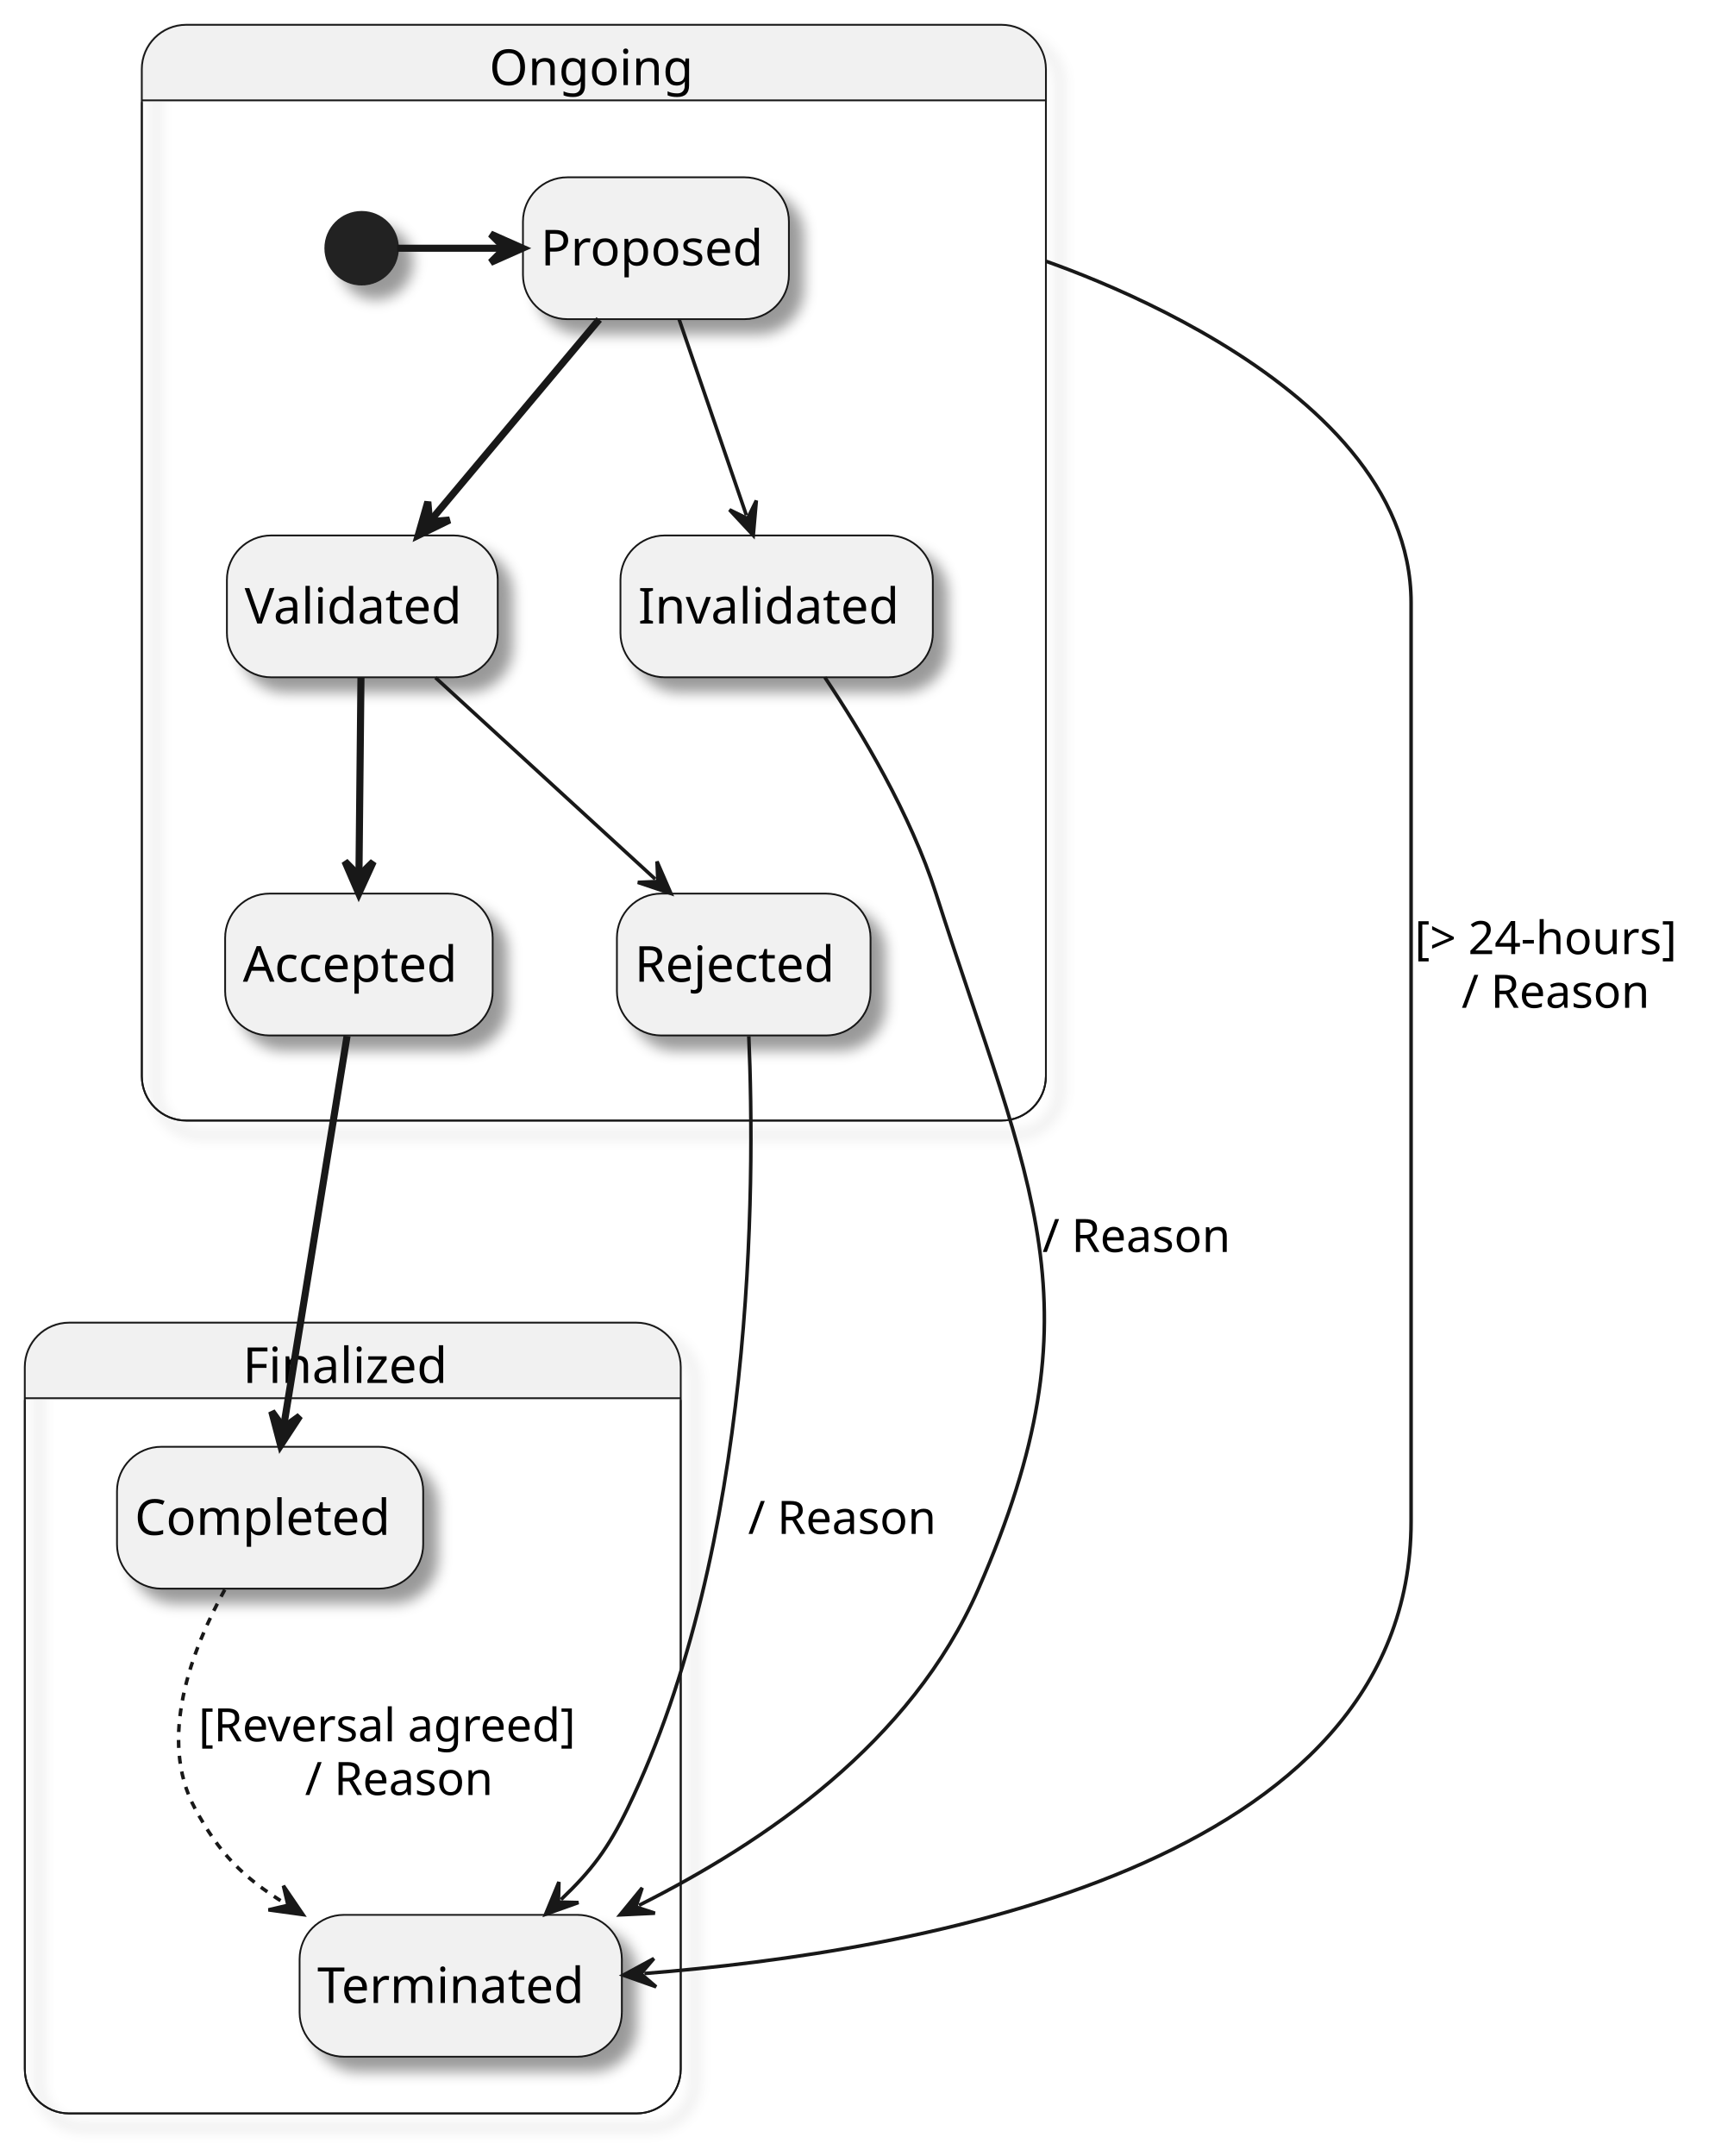
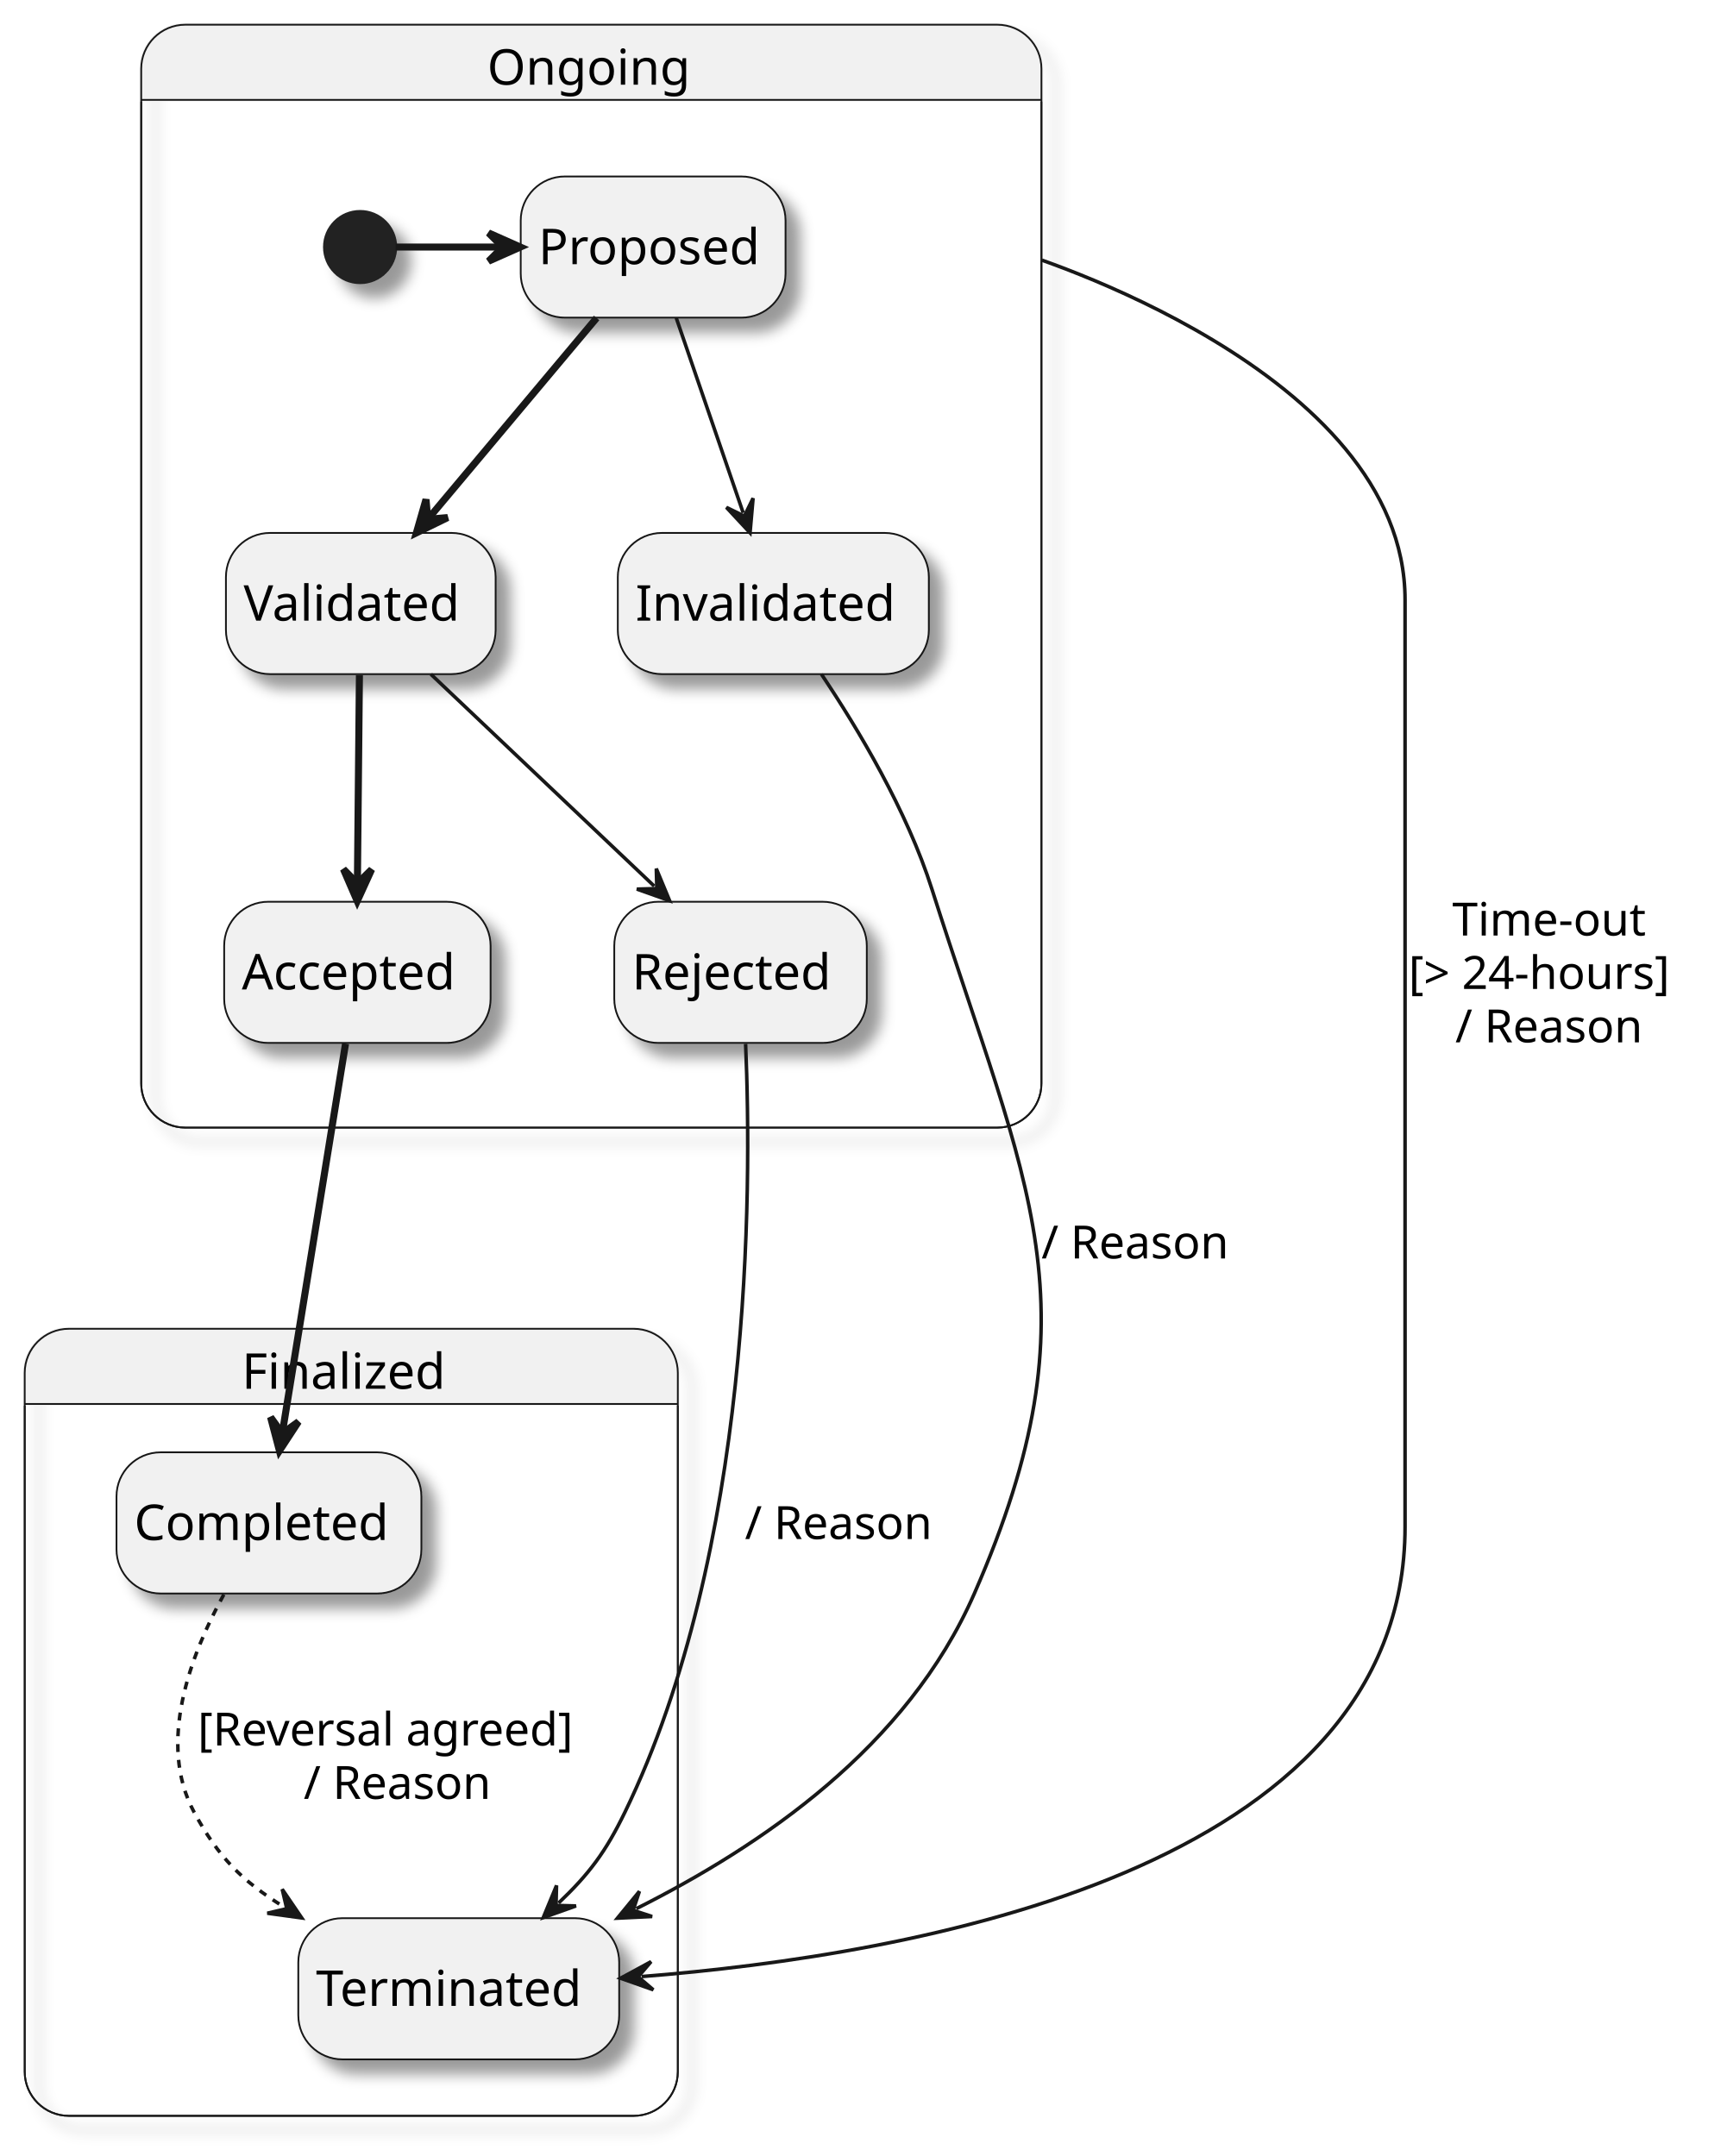
- <svg xmlns="http://www.w3.org/2000/svg" contentStyleType="text/css" data-diagram-type="STATE" height="1900px" preserveAspectRatio="none" style="width:1528px;height:1900px;background:#FFFFFF;" version="1.1" viewBox="0 0 1528 1900" width="1528.125px" zoomAndPan="magnify">
+ <svg xmlns="http://www.w3.org/2000/svg" contentStyleType="text/css" data-diagram-type="STATE" height="1909.375px" preserveAspectRatio="none" style="width:1528px;height:1909px;background:#FFFFFF;" version="1.1" viewBox="0 0 1528 1909" width="1528.125px" zoomAndPan="magnify">
  <defs>
-     <filter height="300%" id="f12ys5zkgs4qx4" width="300%" x="-1" y="-1">
+     <filter height="300%" id="f7cdf878mv1mg" width="300%" x="-1" y="-1">
      <feGaussianBlur result="blurOut" stdDeviation="6.25" />
      <feColorMatrix in="blurOut" result="blurOut2" type="matrix" values="0 0 0 0 0 0 0 0 0 0 0 0 0 0 0 0 0 0 .4 0" />
      <feOffset dx="12.5" dy="12.5" in="blurOut2" result="blurOut3" />
      <feBlend in="SourceGraphic" in2="blurOut3" mode="normal" />
    </filter>
  </defs>
  <g>
    <g id="cluster_ip">
-       <rect fill="transparent" filter="url(#f12ys5zkgs4qx4)" height="965.625" rx="39.062" ry="39.062" style="stroke:#181818;stroke-width:1.562;" width="796.875" x="125" y="21.875" />
+       <rect fill="transparent" filter="url(#f7cdf878mv1mg)" height="976.562" rx="39.062" ry="39.062" style="stroke:#181818;stroke-width:1.562;" width="796.875" x="125" y="21.875" />
      <path d="M164.062,21.875 L882.812,21.875 A39.062,39.062 0 0 1 921.875,60.938 L921.875,88.428 L125,88.428 L125,60.938 A39.062,39.062 0 0 1 164.062,21.875 " fill="#F1F1F1" style="stroke:#F1F1F1;stroke-width:3.125;" />
-       <rect fill="transparent" height="965.625" rx="39.062" ry="39.062" style="stroke:#181818;stroke-width:1.562;" width="796.875" x="125" y="21.875" />
+       <rect fill="transparent" height="976.562" rx="39.062" ry="39.062" style="stroke:#181818;stroke-width:1.562;" width="796.875" x="125" y="21.875" />
      <line style="stroke:#181818;stroke-width:1.562;" x1="125" x2="921.875" y1="88.428" y2="88.428" />
      <text fill="#000000" font-family="sans-serif" font-size="43.75" lengthAdjust="spacing" textLength="184.357" x="431.259" y="74.985">Ongoing</text>
    </g>
    <g id="cluster_Finalized">
-       <rect fill="transparent" filter="url(#f12ys5zkgs4qx4)" height="696.875" rx="39.062" ry="39.062" style="stroke:#181818;stroke-width:1.562;" width="578.125" x="21.875" y="1165.625" />
-       <path d="M60.938,1165.625 L560.938,1165.625 A39.062,39.062 0 0 1 600,1204.688 L600,1232.178 L21.875,1232.178 L21.875,1204.688 A39.062,39.062 0 0 1 60.938,1165.625 " fill="#F1F1F1" style="stroke:#F1F1F1;stroke-width:3.125;" />
-       <rect fill="transparent" height="696.875" rx="39.062" ry="39.062" style="stroke:#181818;stroke-width:1.562;" width="578.125" x="21.875" y="1165.625" />
-       <line style="stroke:#181818;stroke-width:1.562;" x1="21.875" x2="600" y1="1232.178" y2="1232.178" />
-       <text fill="#000000" font-family="sans-serif" font-size="43.75" lengthAdjust="spacing" textLength="193.82" x="214.027" y="1218.735">Finalized</text>
+       <rect fill="transparent" filter="url(#f7cdf878mv1mg)" height="696.875" rx="39.062" ry="39.062" style="stroke:#181818;stroke-width:1.562;" width="578.125" x="21.875" y="1176.562" />
+       <path d="M60.938,1176.562 L560.938,1176.562 A39.062,39.062 0 0 1 600,1215.625 L600,1243.115 L21.875,1243.115 L21.875,1215.625 A39.062,39.062 0 0 1 60.938,1176.562 " fill="#F1F1F1" style="stroke:#F1F1F1;stroke-width:3.125;" />
+       <rect fill="transparent" height="696.875" rx="39.062" ry="39.062" style="stroke:#181818;stroke-width:1.562;" width="578.125" x="21.875" y="1176.562" />
+       <line style="stroke:#181818;stroke-width:1.562;" x1="21.875" x2="600" y1="1243.115" y2="1243.115" />
+       <text fill="#000000" font-family="sans-serif" font-size="43.75" lengthAdjust="spacing" textLength="193.82" x="214.027" y="1229.672">Finalized</text>
    </g>
-     <ellipse cx="318.75" cy="218.75" fill="#222222" filter="url(#f12ys5zkgs4qx4)" rx="31.25" ry="31.25" style="stroke:#222222;stroke-width:3.125;" />
-     <rect fill="#F1F1F1" filter="url(#f12ys5zkgs4qx4)" height="125" rx="39.062" ry="39.062" style="stroke:#181818;stroke-width:1.562;" width="234.405" x="460.938" y="156.25" />
+     <ellipse cx="318.75" cy="218.75" fill="#222222" filter="url(#f7cdf878mv1mg)" rx="31.25" ry="31.25" style="stroke:#222222;stroke-width:3.125;" />
+     <rect fill="#F1F1F1" filter="url(#f7cdf878mv1mg)" height="125" rx="39.062" ry="39.062" style="stroke:#181818;stroke-width:1.562;" width="234.405" x="460.938" y="156.25" />
    <text fill="#000000" font-family="sans-serif" font-size="43.75" lengthAdjust="spacing" textLength="203.155" x="476.562" y="233.896">Proposed</text>
-     <rect fill="#F1F1F1" filter="url(#f12ys5zkgs4qx4)" height="125" rx="39.062" ry="39.062" style="stroke:#181818;stroke-width:1.562;" width="238.721" x="200" y="471.875" />
+     <rect fill="#F1F1F1" filter="url(#f7cdf878mv1mg)" height="125" rx="39.062" ry="39.062" style="stroke:#181818;stroke-width:1.562;" width="238.721" x="200" y="471.875" />
    <text fill="#000000" font-family="sans-serif" font-size="43.75" lengthAdjust="spacing" textLength="207.471" x="215.625" y="549.521">Validated</text>
-     <rect fill="#F1F1F1" filter="url(#f12ys5zkgs4qx4)" height="125" rx="39.062" ry="39.062" style="stroke:#181818;stroke-width:1.562;" width="275.314" x="546.875" y="471.875" />
+     <rect fill="#F1F1F1" filter="url(#f7cdf878mv1mg)" height="125" rx="39.062" ry="39.062" style="stroke:#181818;stroke-width:1.562;" width="275.314" x="546.875" y="471.875" />
    <text fill="#000000" font-family="sans-serif" font-size="43.75" lengthAdjust="spacing" textLength="244.064" x="562.5" y="549.521">Invalidated</text>
-     <rect fill="#F1F1F1" filter="url(#f12ys5zkgs4qx4)" height="125" rx="39.062" ry="39.062" style="stroke:#181818;stroke-width:1.562;" width="235.815" x="198.438" y="787.5" />
-     <text fill="#000000" font-family="sans-serif" font-size="43.75" lengthAdjust="spacing" textLength="204.565" x="214.062" y="865.146">Accepted</text>
-     <rect fill="#F1F1F1" filter="url(#f12ys5zkgs4qx4)" height="125" rx="39.062" ry="39.062" style="stroke:#181818;stroke-width:1.562;" width="223.532" x="543.75" y="787.5" />
-     <text fill="#000000" font-family="sans-serif" font-size="43.75" lengthAdjust="spacing" textLength="192.282" x="559.375" y="865.146">Rejected</text>
-     <rect fill="#F1F1F1" filter="url(#f12ys5zkgs4qx4)" height="125" rx="39.062" ry="39.062" style="stroke:#181818;stroke-width:1.562;" width="269.867" x="103.125" y="1275" />
-     <text fill="#000000" font-family="sans-serif" font-size="43.75" lengthAdjust="spacing" textLength="238.617" x="118.75" y="1352.646">Completed</text>
-     <rect fill="#F1F1F1" filter="url(#f12ys5zkgs4qx4)" height="125" rx="39.062" ry="39.062" style="stroke:#181818;stroke-width:1.562;" width="284.03" x="264.062" y="1687.5" />
-     <text fill="#000000" font-family="sans-serif" font-size="43.75" lengthAdjust="spacing" textLength="252.78" x="279.688" y="1765.146">Terminated</text>
+     <rect fill="#F1F1F1" filter="url(#f7cdf878mv1mg)" height="125" rx="39.062" ry="39.062" style="stroke:#181818;stroke-width:1.562;" width="235.815" x="198.438" y="798.438" />
+     <text fill="#000000" font-family="sans-serif" font-size="43.75" lengthAdjust="spacing" textLength="204.565" x="214.062" y="876.083">Accepted</text>
+     <rect fill="#F1F1F1" filter="url(#f7cdf878mv1mg)" height="125" rx="39.062" ry="39.062" style="stroke:#181818;stroke-width:1.562;" width="223.532" x="543.75" y="798.438" />
+     <text fill="#000000" font-family="sans-serif" font-size="43.75" lengthAdjust="spacing" textLength="192.282" x="559.375" y="876.083">Rejected</text>
+     <rect fill="#F1F1F1" filter="url(#f7cdf878mv1mg)" height="125" rx="39.062" ry="39.062" style="stroke:#181818;stroke-width:1.562;" width="269.867" x="103.125" y="1285.938" />
+     <text fill="#000000" font-family="sans-serif" font-size="43.75" lengthAdjust="spacing" textLength="238.617" x="118.75" y="1363.583">Completed</text>
+     <rect fill="#F1F1F1" filter="url(#f7cdf878mv1mg)" height="125" rx="39.062" ry="39.062" style="stroke:#181818;stroke-width:1.562;" width="284.03" x="264.062" y="1698.438" />
+     <text fill="#000000" font-family="sans-serif" font-size="43.75" lengthAdjust="spacing" textLength="252.78" x="279.688" y="1776.083">Terminated</text>
    <g id="link_*start*ip_Proposed">
      <path d="M350.156,218.75 C386.969,218.75 405.031,218.75 441.844,218.75 " fill="transparent" id="*start*ip-to-Proposed" style="stroke:#181818;stroke-width:6.25;" />
      <polygon fill="#181818" points="460.594,218.75,432.469,206.25,444.969,218.75,432.469,231.25,460.594,218.75" style="stroke:#181818;stroke-width:6.25;" />
    </g>
    <g id="link_Proposed_Validated">
      <path d="M528.125,281.531 C482.188,336.312 426.551,402.698 380.645,457.417 " fill="transparent" id="Proposed-to-Validated" style="stroke:#181818;stroke-width:6.25;" />
      <polygon fill="#181818" points="368.594,471.781,396.247,458.269,378.636,459.811,377.094,442.201,368.594,471.781" style="stroke:#181818;stroke-width:6.25;" />
    </g>
    <g id="link_Proposed_Invalidated">
      <path d="M598.625,281.531 C617.438,336.312 639.069,399.328 657.851,454.047 " fill="transparent" id="Proposed-to-Invalidated" style="stroke:#181818;stroke-width:3.125;" />
      <polygon fill="#181818" points="663.938,471.781,666.63,441.122,658.865,457.002,642.984,449.238,663.938,471.781" style="stroke:#181818;stroke-width:3.125;" />
    </g>
    <g id="link_Validated_Accepted">
-       <path d="M318.156,597.156 C317.594,651.938 316.974,713.938 316.411,768.657 " fill="transparent" id="Validated-to-Accepted" style="stroke:#181818;stroke-width:6.25;" />
-       <polygon fill="#181818" points="316.219,787.406,329.007,759.411,316.379,771.782,304.009,759.154,316.219,787.406" style="stroke:#181818;stroke-width:6.25;" />
+       <path d="M318.156,597.75 C317.594,655 316.966,721.907 316.403,779.095 " fill="transparent" id="Validated-to-Accepted" style="stroke:#181818;stroke-width:6.25;" />
+       <polygon fill="#181818" points="316.219,797.844,328.995,769.843,316.372,782.22,303.996,769.597,316.219,797.844" style="stroke:#181818;stroke-width:6.25;" />
    </g>
    <g id="link_Validated_Rejected">
-       <path d="M383.812,597.156 C443.594,651.938 517.866,720.017 577.554,774.736 " fill="transparent" id="Validated-to-Rejected" style="stroke:#181818;stroke-width:3.125;" />
-       <polygon fill="#181818" points="591.375,787.406,579.09,759.187,579.857,776.847,562.196,777.615,591.375,787.406" style="stroke:#181818;stroke-width:3.125;" />
+       <path d="M381.438,597 C441.688,654.156 518.649,727.219 579.149,784.625 " fill="transparent" id="Validated-to-Rejected" style="stroke:#181818;stroke-width:3.125;" />
+       <polygon fill="#181818" points="592.75,797.531,580.952,769.105,581.415,786.776,563.744,787.24,592.75,797.531" style="stroke:#181818;stroke-width:3.125;" />
    </g>
    <g id="link_Accepted_Completed">
-       <path d="M305.875,913.094 C290.906,1005.312 265.414,1162.461 250.351,1255.149 " fill="transparent" id="Accepted-to-Completed" style="stroke:#181818;stroke-width:6.25;" />
-       <polygon fill="#181818" points="247.344,1273.656,264.193,1247.9,249.85,1258.234,239.517,1243.89,247.344,1273.656" style="stroke:#181818;stroke-width:6.25;" />
+       <path d="M305.875,924.031 C290.906,1016.25 265.414,1173.399 250.351,1266.086 " fill="transparent" id="Accepted-to-Completed" style="stroke:#181818;stroke-width:6.25;" />
+       <polygon fill="#181818" points="247.344,1284.594,264.193,1258.838,249.85,1269.171,239.517,1254.828,247.344,1284.594" style="stroke:#181818;stroke-width:6.25;" />
    </g>
    <g id="link_Invalidated_Terminated">
-       <path d="M727.031,596.938 C759.656,645.688 802.719,717.781 825,787.5 C907.969,1047.312 971.719,1150.094 862.5,1400 C802.938,1536.312 674.092,1623.29 563.249,1679.071 " fill="transparent" id="Invalidated-to-Terminated" style="stroke:#181818;stroke-width:3.125;" />
-       <polygon fill="#181818" points="546.5,1687.5,577.242,1686.023,560.457,1680.476,566.004,1663.691,546.5,1687.5" style="stroke:#181818;stroke-width:3.125;" />
-       <text fill="#000000" font-family="sans-serif" font-size="40.625" lengthAdjust="spacing" textLength="176.485" x="918.75" y="1103.334">/ Reason</text>
+       <path d="M727.094,596.938 C759.75,645.656 802.844,717.719 825,787.5 C909.031,1052.062 973.688,1156.594 862.5,1410.938 C802.938,1547.25 674.092,1634.228 563.249,1690.009 " fill="transparent" id="Invalidated-to-Terminated" style="stroke:#181818;stroke-width:3.125;" />
+       <polygon fill="#181818" points="546.5,1698.438,577.242,1696.96,560.457,1691.414,566.004,1674.629,546.5,1698.438" style="stroke:#181818;stroke-width:3.125;" />
+       <text fill="#000000" font-family="sans-serif" font-size="40.625" lengthAdjust="spacing" textLength="176.485" x="921.875" y="1114.272">/ Reason</text>
    </g>
    <g id="link_Rejected_Terminated">
-       <path d="M660,913.344 C665.625,1044.312 665.562,1361.875 553.125,1593.75 C536.094,1628.875 521.552,1648.262 494.458,1674.044 " fill="transparent" id="Rejected-to-Terminated" style="stroke:#181818;stroke-width:3.125;" />
-       <polygon fill="#181818" points="480.875,1686.969,509.866,1676.637,492.194,1676.198,492.633,1658.526,480.875,1686.969" style="stroke:#181818;stroke-width:3.125;" />
-       <text fill="#000000" font-family="sans-serif" font-size="40.625" lengthAdjust="spacing" textLength="176.485" x="659.375" y="1351.772">/ Reason</text>
+       <path d="M660,924.281 C665.625,1055.25 665.562,1372.812 553.125,1604.688 C536.094,1639.812 521.552,1659.2 494.458,1684.981 " fill="transparent" id="Rejected-to-Terminated" style="stroke:#181818;stroke-width:3.125;" />
+       <polygon fill="#181818" points="480.875,1697.906,509.866,1687.574,492.194,1687.135,492.633,1669.463,480.875,1697.906" style="stroke:#181818;stroke-width:3.125;" />
+       <text fill="#000000" font-family="sans-serif" font-size="40.625" lengthAdjust="spacing" textLength="176.485" x="659.375" y="1362.709">/ Reason</text>
    </g>
    <g id="link_ip_Terminated">
-       <path d="M922.256,230.332 C922.625,230.463 922.997,230.596 923.372,230.73 C926.375,231.803 929.595,232.973 933.012,234.241 C939.846,236.776 947.468,239.702 955.715,243.017 C988.703,256.278 1031.703,275.779 1074.375,301.535 C1159.719,353.047 1243.75,429.578 1243.75,531.25 C1243.75,531.25 1243.75,531.25 1243.75,1340.625 C1243.75,1645.656 807.16,1720.239 567.973,1739.176 " fill="transparent" id="ip-to-Terminated" style="stroke:#181818;stroke-width:3.125;" />
-       <polygon fill="#181818" points="549.281,1740.656,578.305,1750.897,564.857,1739.423,576.332,1725.975,549.281,1740.656" style="stroke:#181818;stroke-width:3.125;" />
-       <text fill="#000000" font-family="sans-serif" font-size="40.625" lengthAdjust="spacing" textLength="259.222" x="1246.875" y="840.834">[&gt; 24-hours]</text>
-       <text fill="#000000" font-family="sans-serif" font-size="40.625" lengthAdjust="spacing" textLength="176.485" x="1288.244" y="888.124">/ Reason</text>
+       <path d="M922.256,230.332 C922.625,230.463 922.997,230.596 923.372,230.73 C926.375,231.803 929.595,232.973 933.012,234.241 C939.846,236.776 947.468,239.702 955.715,243.017 C988.703,256.278 1031.703,275.779 1074.375,301.535 C1159.719,353.047 1243.75,429.578 1243.75,531.25 C1243.75,531.25 1243.75,531.25 1243.75,1351.562 C1243.75,1656.594 807.16,1731.176 567.973,1750.114 " fill="transparent" id="ip-to-Terminated" style="stroke:#181818;stroke-width:3.125;" />
+       <polygon fill="#181818" points="549.281,1751.594,578.305,1761.835,564.857,1750.361,576.332,1736.913,549.281,1751.594" style="stroke:#181818;stroke-width:3.125;" />
+       <text fill="#000000" font-family="sans-serif" font-size="40.625" lengthAdjust="spacing" textLength="181.86" x="1285.556" y="828.334">Time-out</text>
+       <text fill="#000000" font-family="sans-serif" font-size="40.625" lengthAdjust="spacing" textLength="259.222" x="1246.875" y="875.624">[&gt; 24-hours]</text>
+       <text fill="#000000" font-family="sans-serif" font-size="40.625" lengthAdjust="spacing" textLength="176.485" x="1288.244" y="922.914">/ Reason</text>
    </g>
    <g id="link_Completed_Terminated">
-       <path d="M198.125,1400.906 C168.719,1454.188 138.812,1532.656 171.875,1593.75 C193.156,1633.062 213.469,1654.029 251.187,1677.404 " fill="transparent" id="Completed-to-Terminated" style="stroke:#181818;stroke-width:3.125;stroke-dasharray:7.0,7.0;" />
-       <polygon fill="#181818" points="267.125,1687.281,249.803,1661.841,253.844,1679.051,236.634,1683.091,267.125,1687.281" style="stroke:#181818;stroke-width:3.125;" />
-       <text fill="#000000" font-family="sans-serif" font-size="40.625" lengthAdjust="spacing" textLength="364.078" x="175" y="1534.584">[Reversal agreed]</text>
-       <text fill="#000000" font-family="sans-serif" font-size="40.625" lengthAdjust="spacing" textLength="176.485" x="268.796" y="1581.874">/ Reason</text>
+       <path d="M198.125,1411.844 C168.719,1465.125 138.812,1543.594 171.875,1604.688 C193.156,1644 213.469,1664.967 251.187,1688.342 " fill="transparent" id="Completed-to-Terminated" style="stroke:#181818;stroke-width:3.125;stroke-dasharray:7.0,7.0;" />
+       <polygon fill="#181818" points="267.125,1698.219,249.803,1672.778,253.844,1689.988,236.634,1694.029,267.125,1698.219" style="stroke:#181818;stroke-width:3.125;" />
+       <text fill="#000000" font-family="sans-serif" font-size="40.625" lengthAdjust="spacing" textLength="364.078" x="175" y="1545.522">[Reversal agreed]</text>
+       <text fill="#000000" font-family="sans-serif" font-size="40.625" lengthAdjust="spacing" textLength="176.485" x="268.796" y="1592.812">/ Reason</text>
    </g>
  </g>
</svg>
